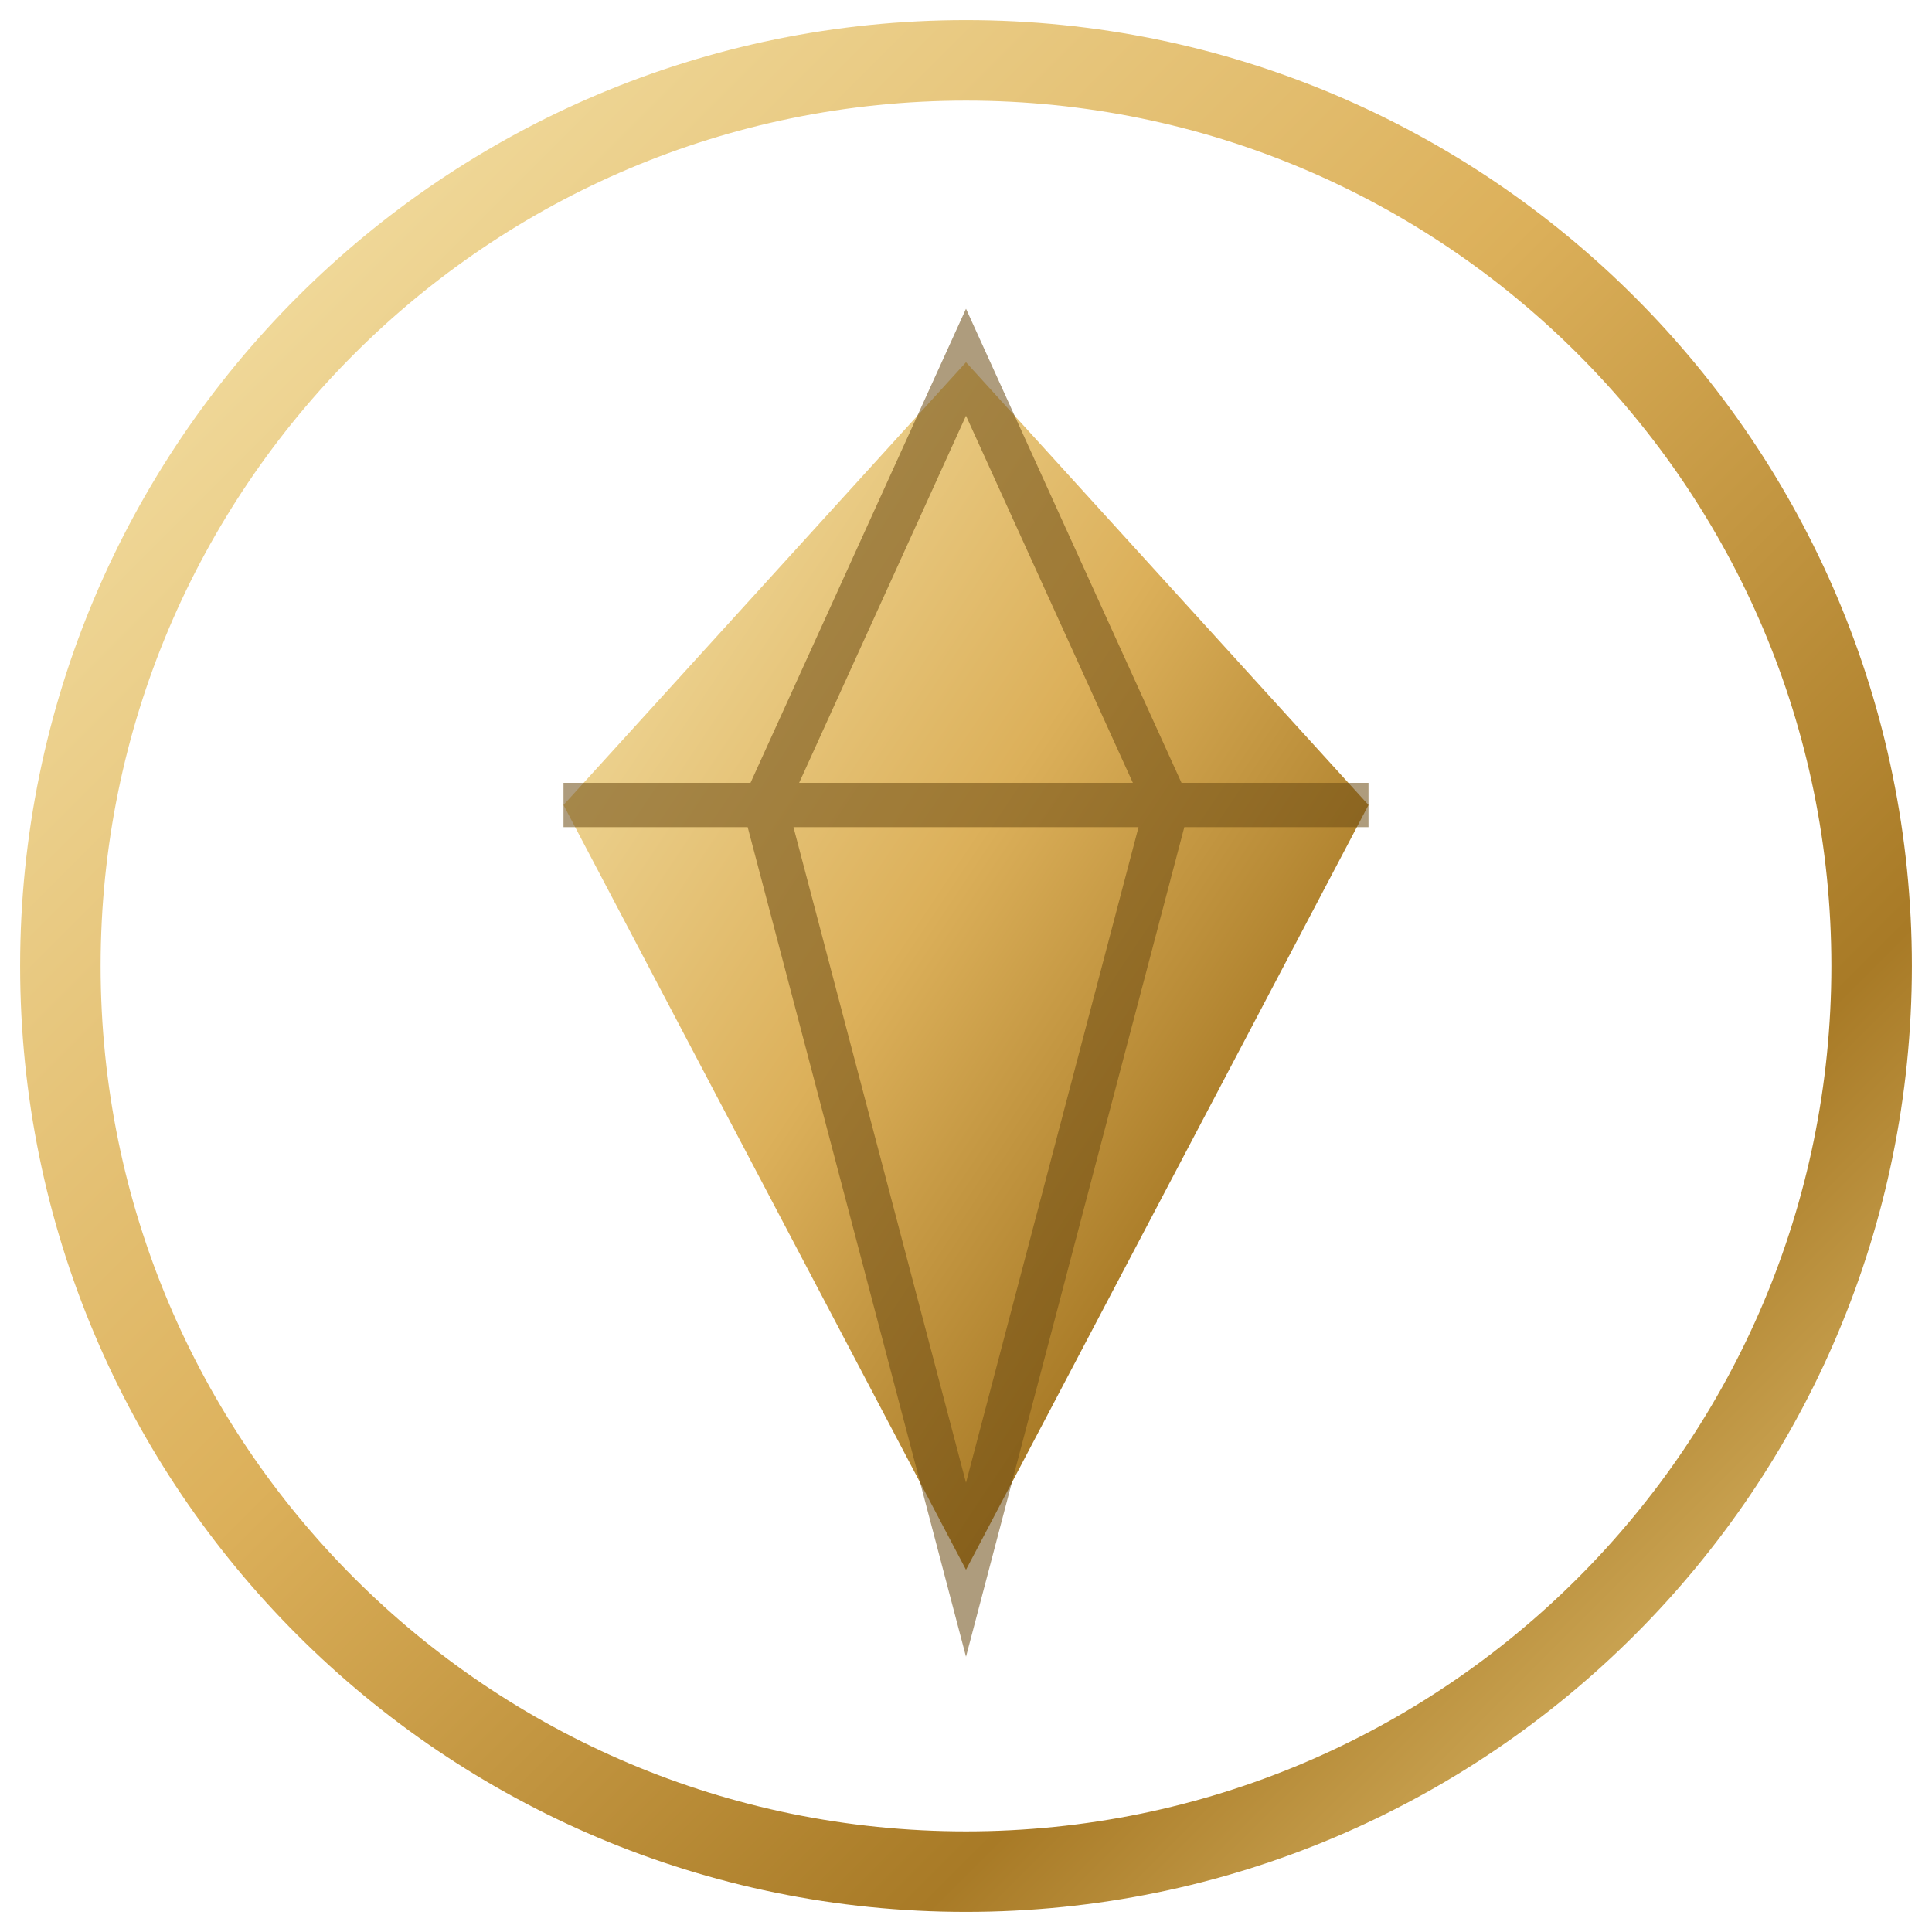
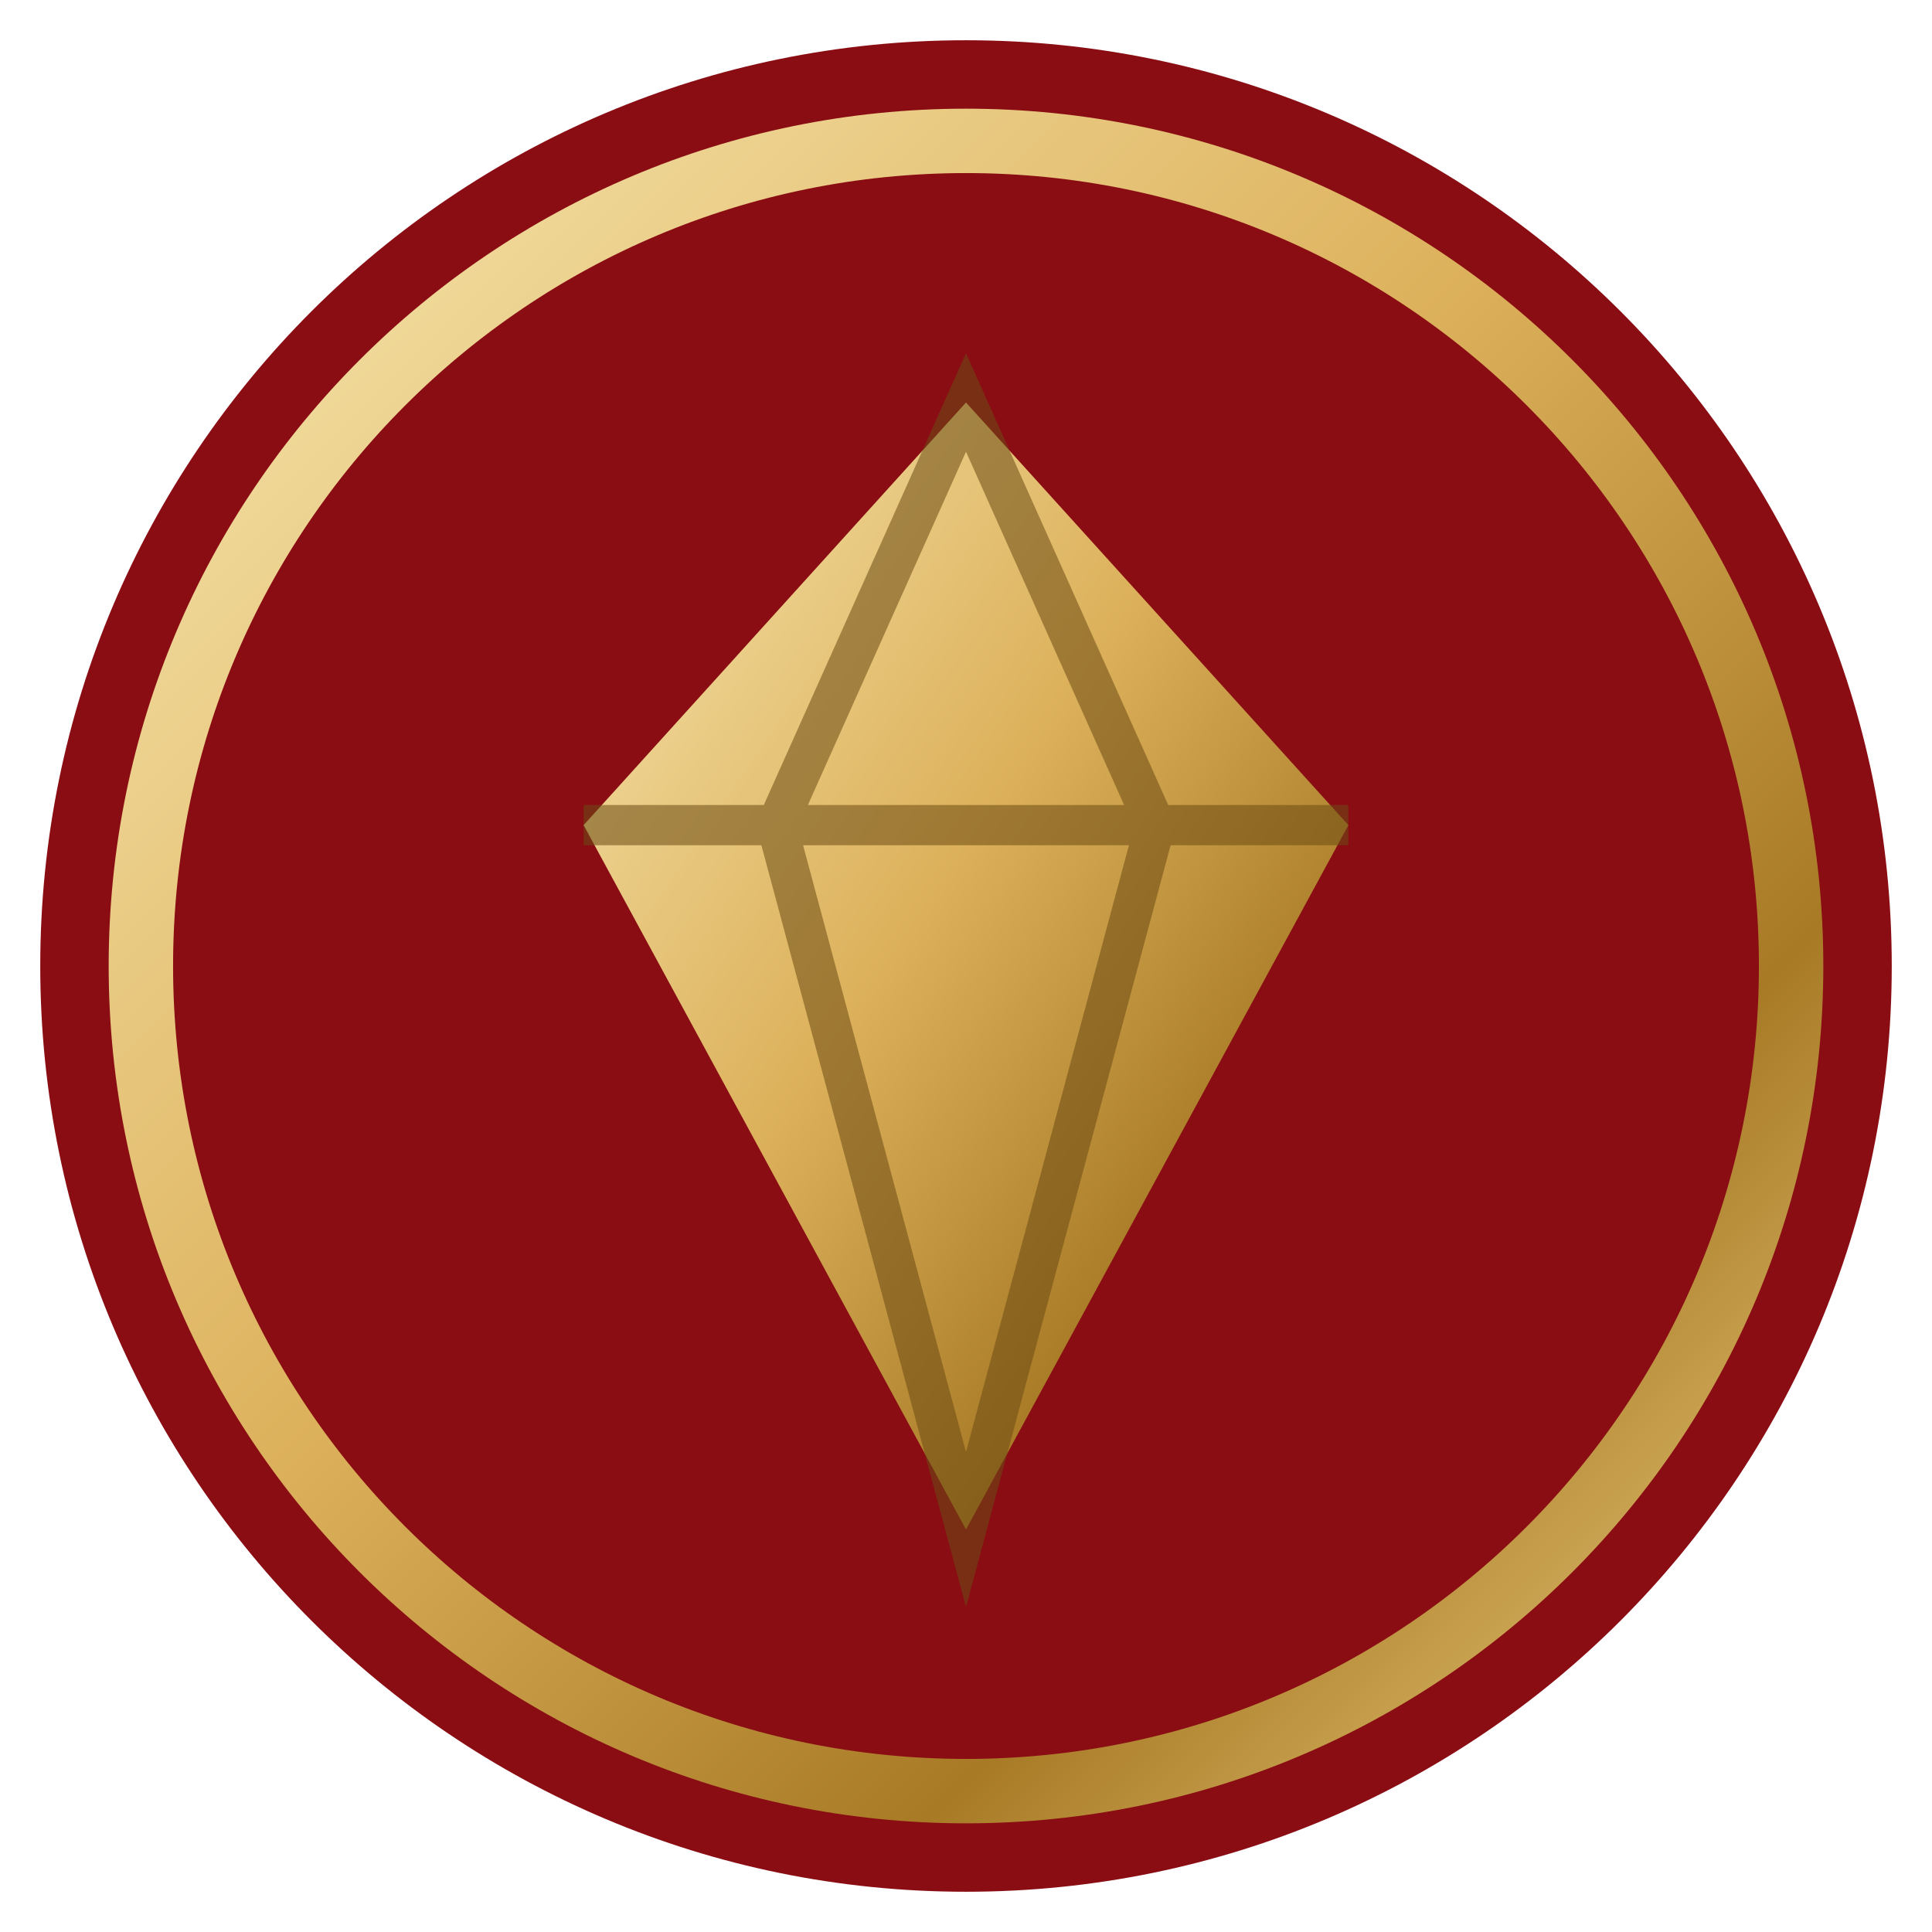
<svg xmlns="http://www.w3.org/2000/svg" viewBox="0 0 48 48">
  <defs>
    <linearGradient id="lg" x1="0" y1="0" x2="1" y2="1">
      <stop offset="0" stop-color="#f7e7b0" />
      <stop offset=".45" stop-color="#dcb05a" />
      <stop offset=".75" stop-color="#a87a26" />
      <stop offset="1" stop-color="#eccd7e" />
    </linearGradient>
  </defs>
-   <circle cx="24" cy="24" r="22.5" fill="none" stroke="url(#lg)" stroke-width="2" />
-   <path d="M24 9 34 20 24 39 14 20Z" fill="url(#lg)" />
-   <path d="M14 20h20M19 20l5 19 5-19M19 20l5-11 5 11" fill="none" stroke="#6b4a12" stroke-width="1.1" opacity=".55" />
+   <circle cx="24" cy="24" r="23" fill="#8a0d14" />
+   <circle cx="24" cy="24" r="20.5" fill="none" stroke="url(#lg)" stroke-width="1.6" />
+   <path d="M24 10 33.5 20.5 24 38 14.5 20.5Z" fill="url(#lg)" />
+   <path d="M14.5 20.5h19M19.3 20.5 24 38l4.7-17.5M19.3 20.5 24 10l4.7 10.5" fill="none" stroke="#6b4a12" stroke-width="1" opacity=".55" />
</svg>
